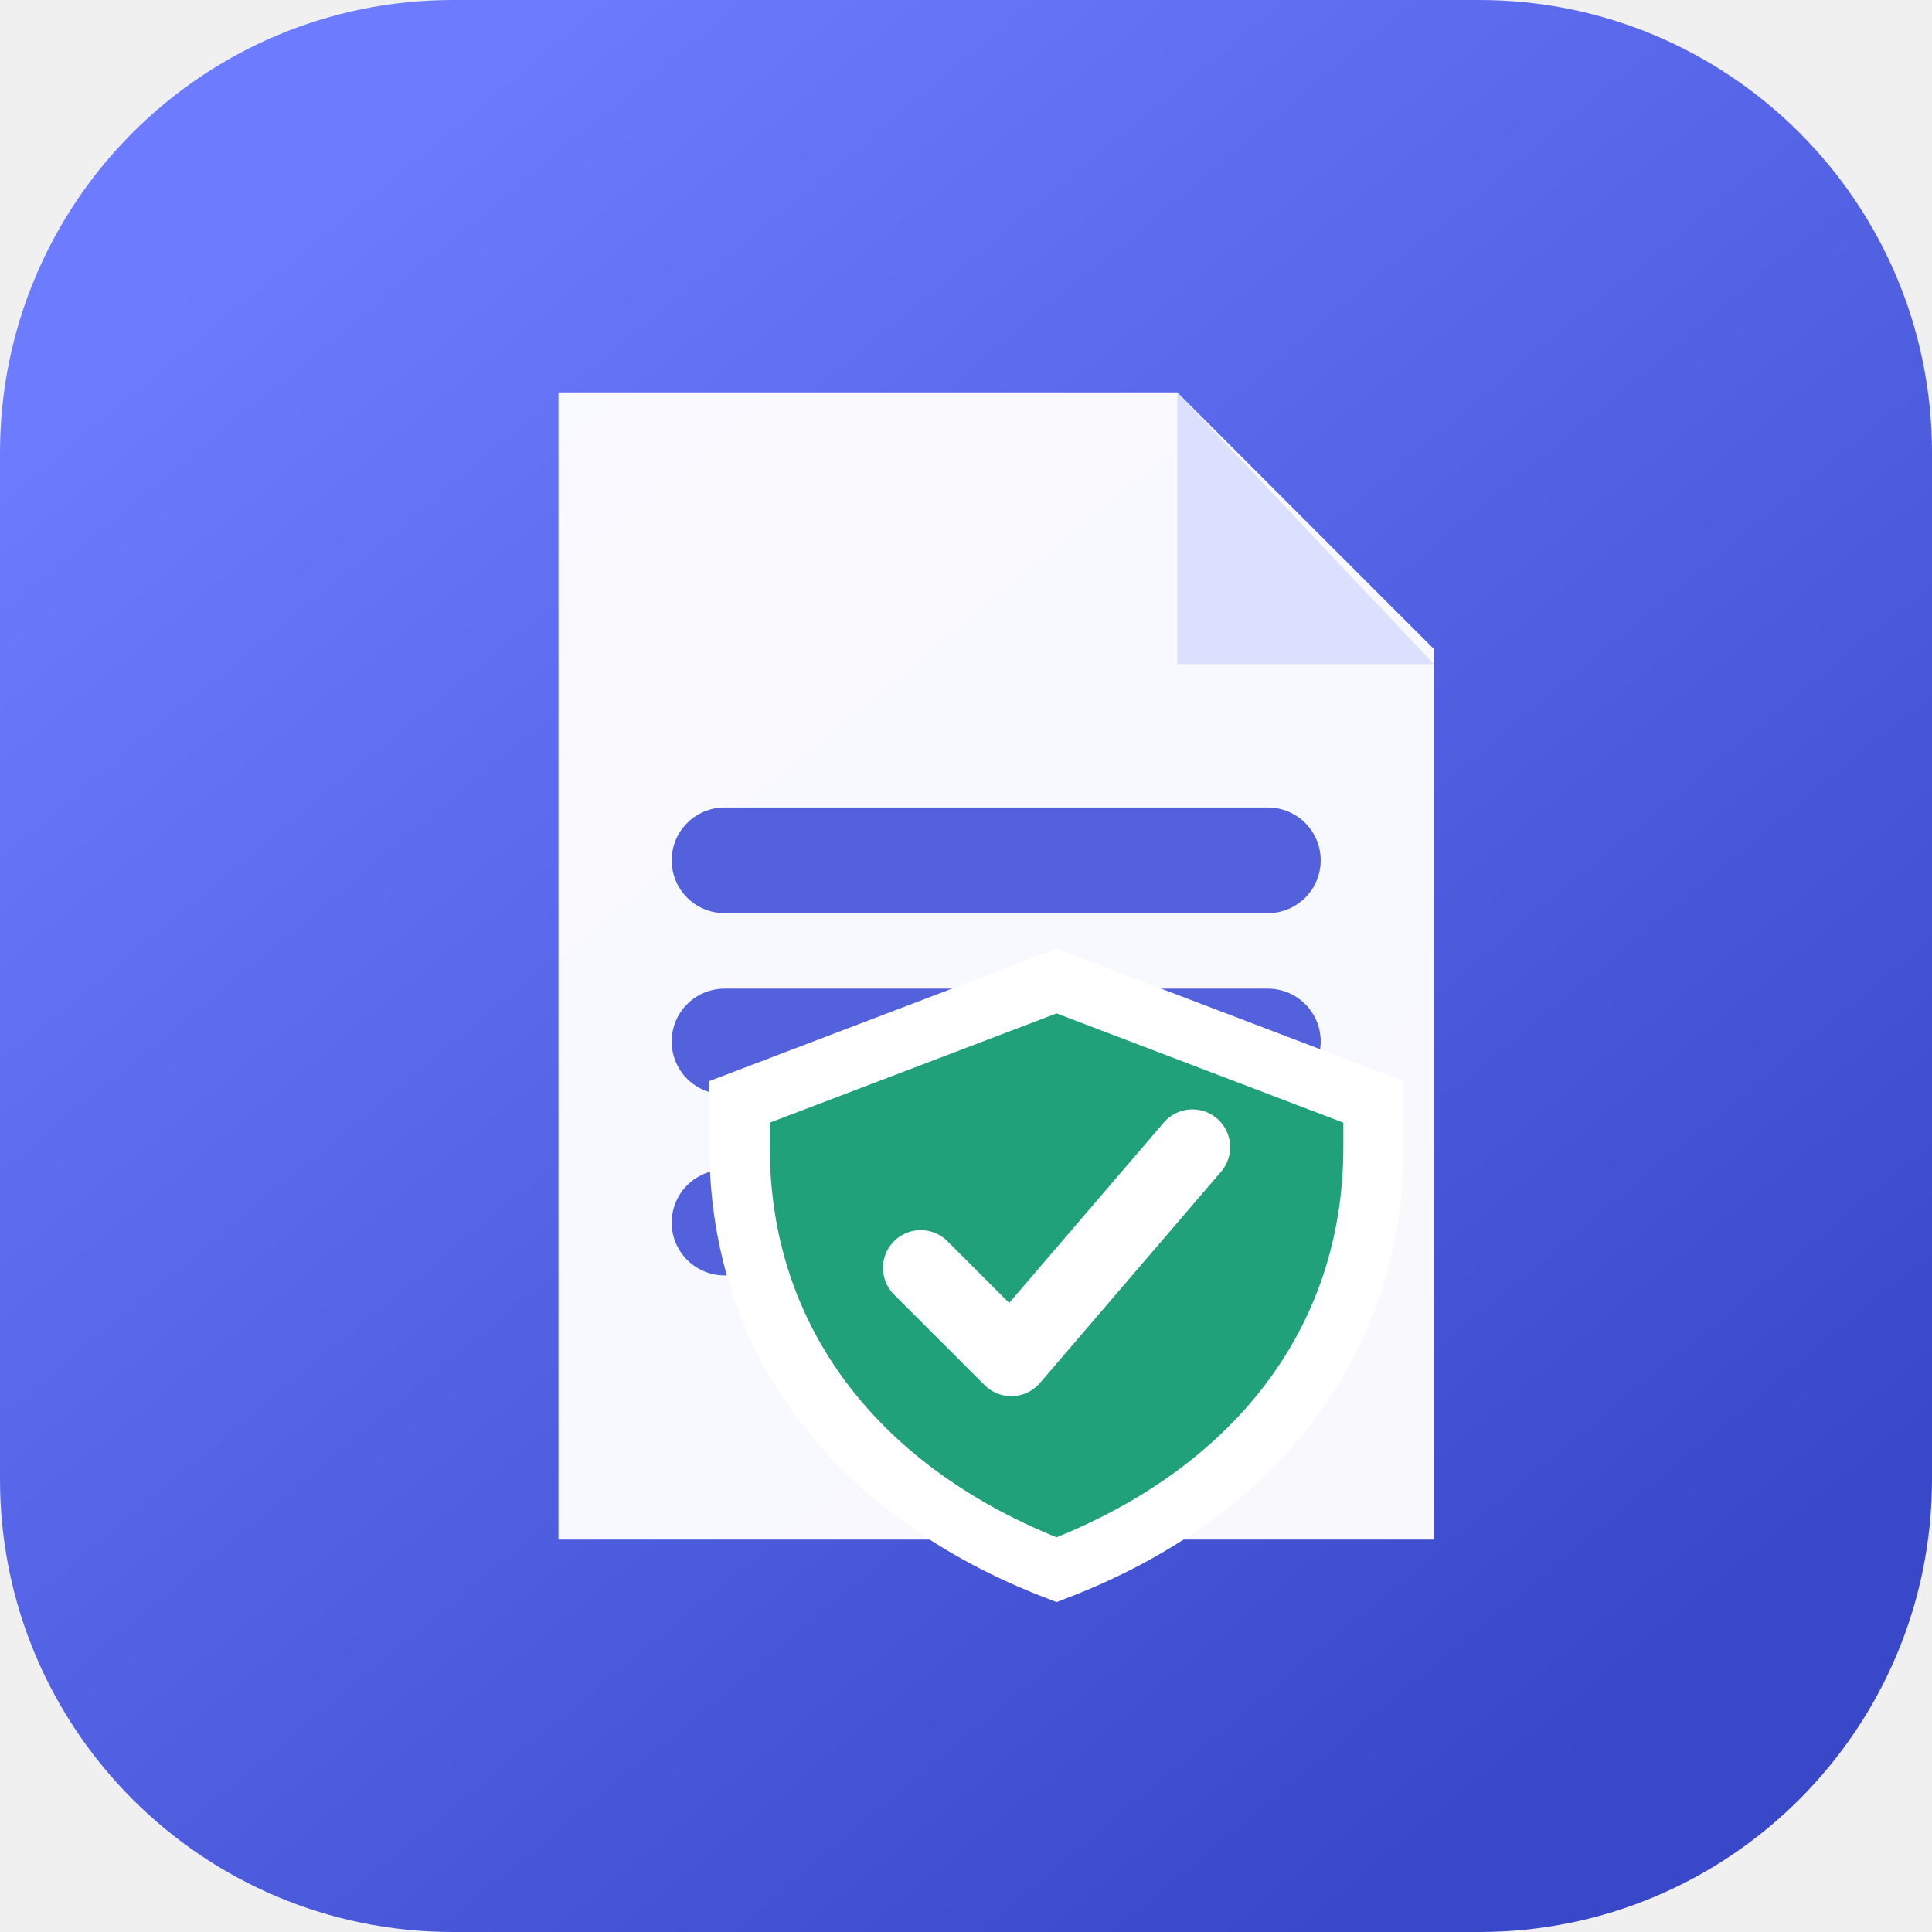
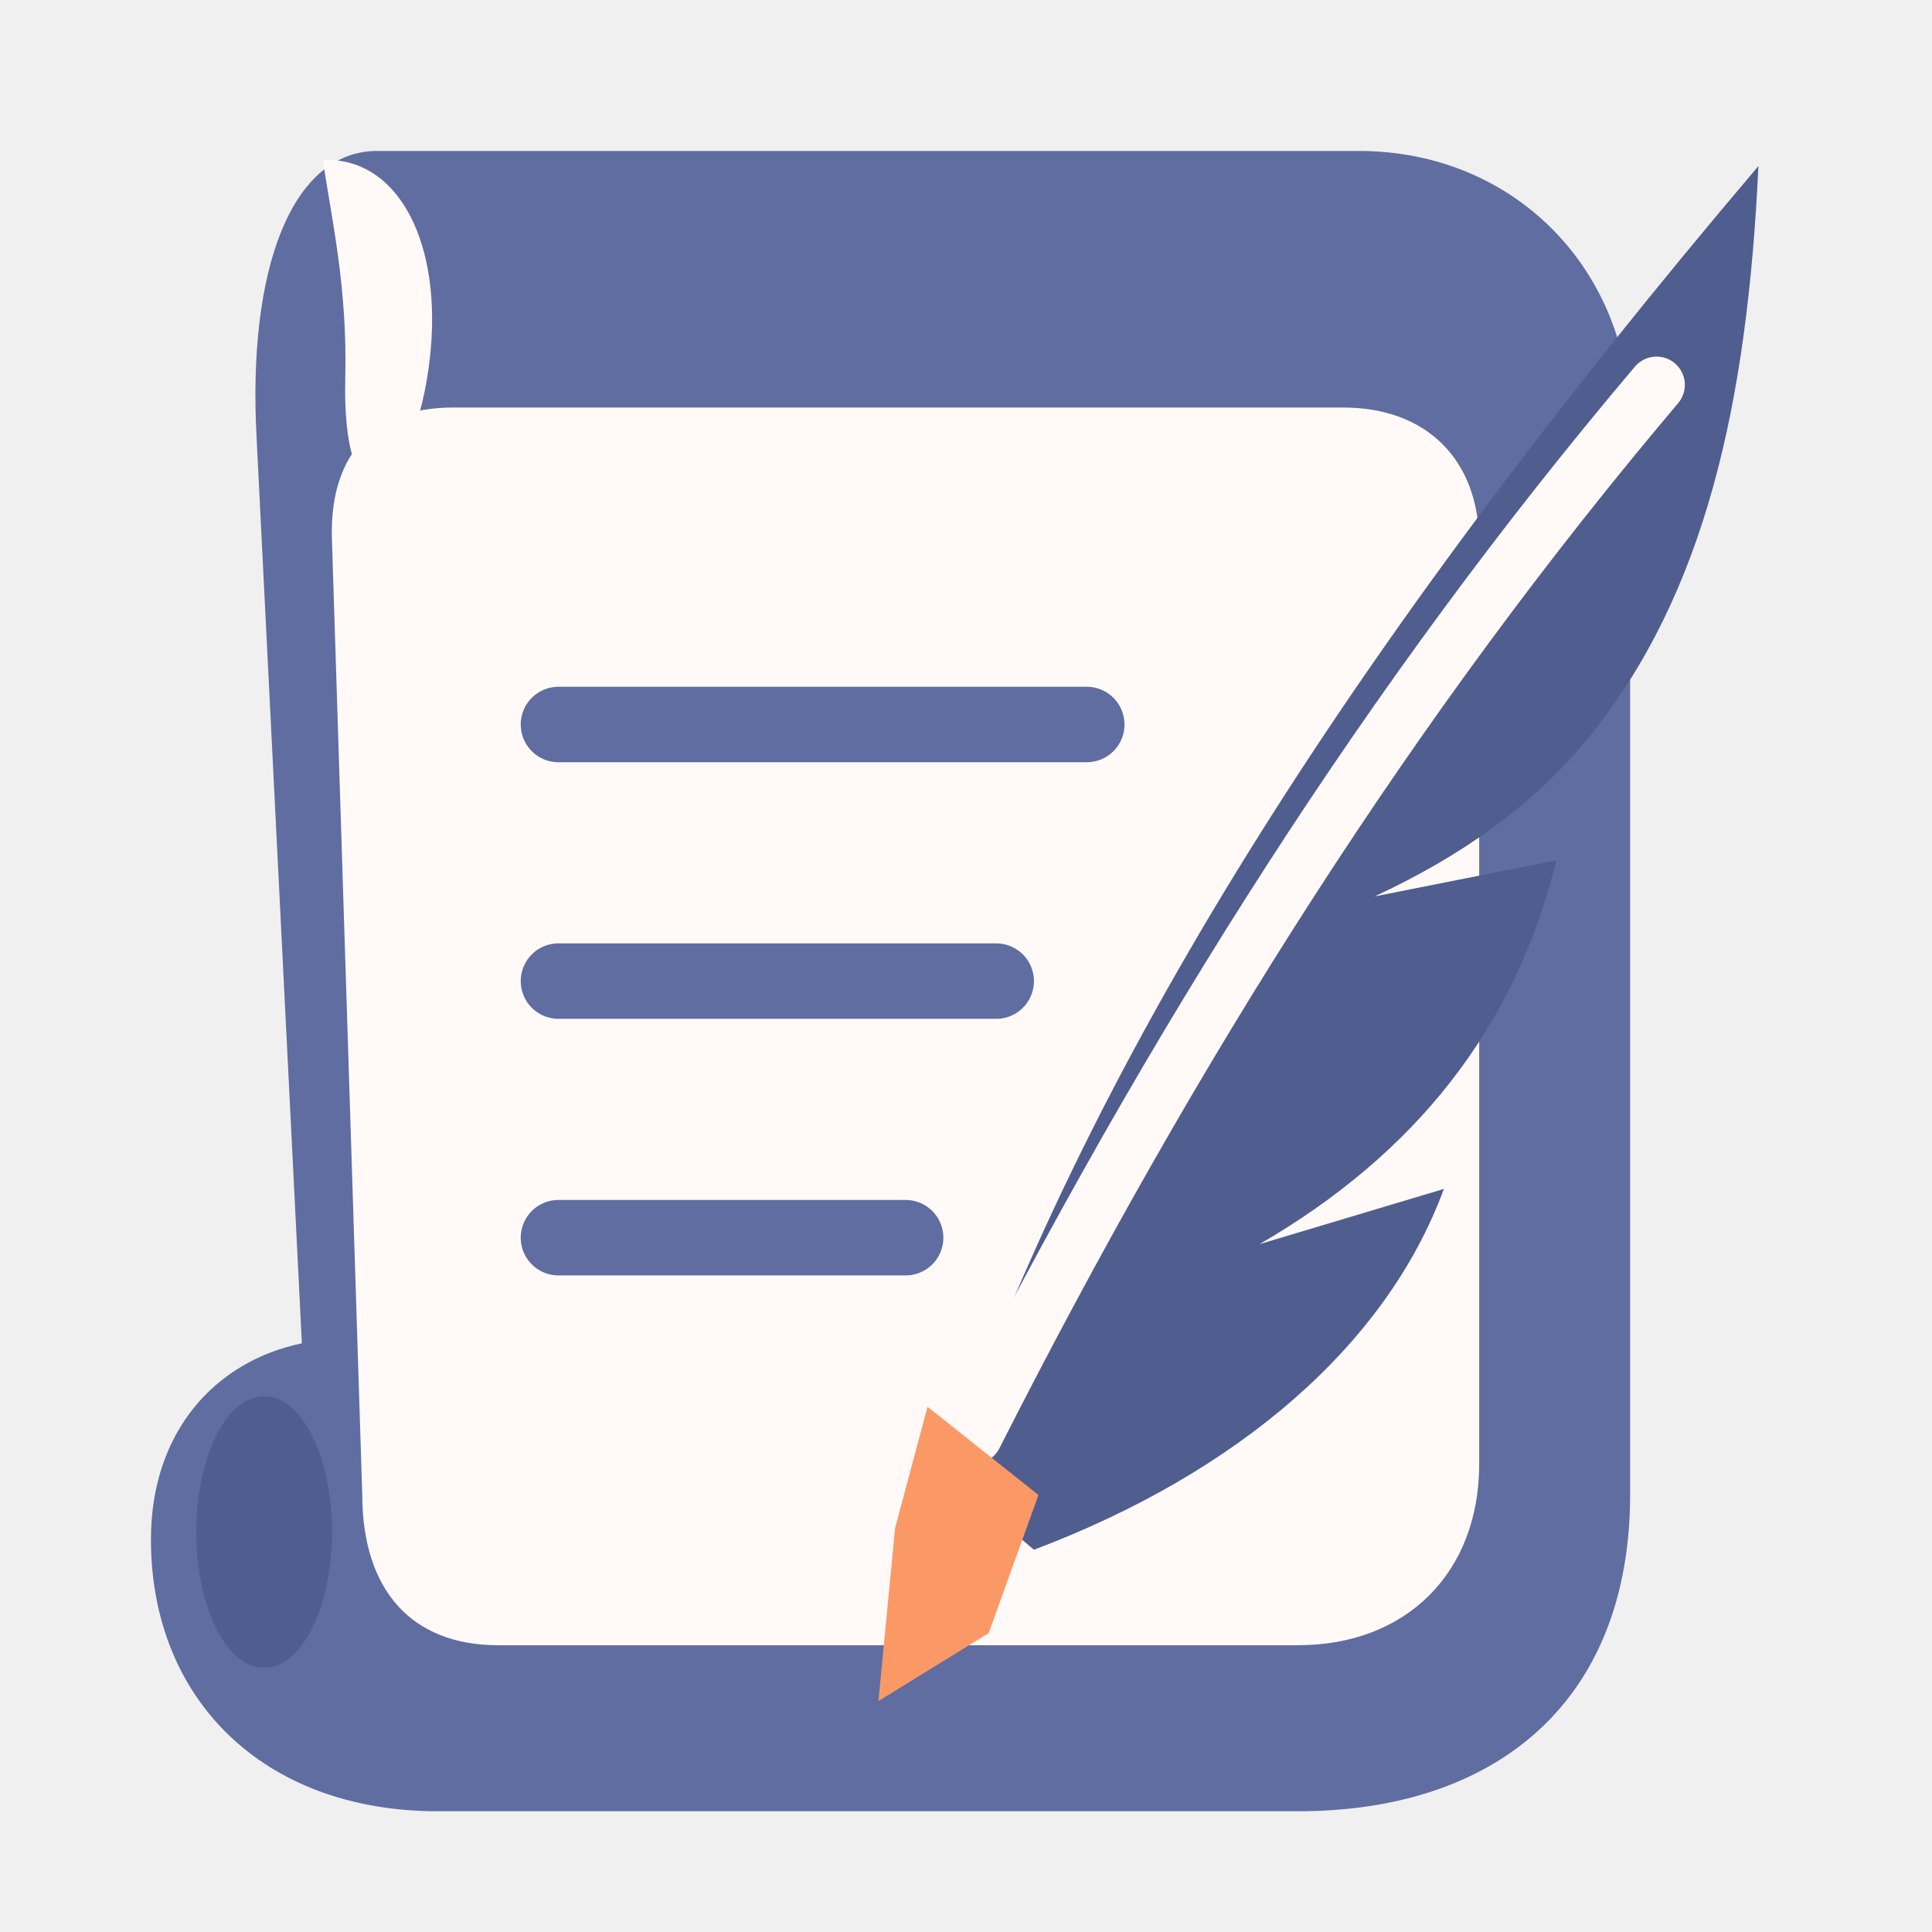
- <svg xmlns="http://www.w3.org/2000/svg" viewBox="0 0 128 128">
-   <defs>
-     <linearGradient id="g" x1="20" y1="12" x2="106" y2="116" gradientUnits="userSpaceOnUse">
-       <stop stop-color="#6D7CFF" />
-       <stop offset="1" stop-color="#3948C8" />
-     </linearGradient>
-   </defs>
-   <rect width="128" height="128" rx="30" fill="url(#g)" />
-   <path d="M37 26h41l17 17v59H37z" fill="#fff" opacity=".96" />
-   <path d="M78 26v18h17" fill="#DCE0FF" />
-   <path d="M48 57h36M48 69h36M48 81h23" stroke="#5361DD" stroke-width="7" stroke-linecap="round" />
-   <path d="M91 76c0 13-8 23-21 28-13-5-21-15-21-28v-3l21-8 21 8z" fill="#21A179" stroke="#fff" stroke-width="4" />
-   <path d="m61 84 6 6 12-14" fill="none" stroke="#fff" stroke-width="5" stroke-linecap="round" stroke-linejoin="round" />
+ <svg xmlns="http://www.w3.org/2000/svg" viewBox="0 0 128 128" fill="none">
+   <path d="M25 10H90C100.493 10 108 18.059 108 28V99C108 112.807 99.046 120 86 120H29C17.402 120 10 112.529 10 102C10 94.82 14.301 90.174 20 89L17 29C16.392 17.796 19.335 10 25 10Z" fill="#606DA1" />
+   <path d="M30 27H89C94.523 27 98 30.477 98 36V97C98 104.18 93.18 109 86 109H33C27.231 109 24 105.309 24 99L22 36C21.735 30.434 24.444 27 30 27Z" fill="#FFFAF7" />
+   <path d="M21.394 10.605C26.172 10.379 29.135 15.655 28.557 22.916C28.219 27.167 26.852 31.001 25.301 31.708C23.574 32.496 22.763 29.549 22.875 25.005C23.023 18.99 21.95 14.45 21.394 10.605Z" fill="#FFFAF7" />
+   <ellipse cx="17.5" cy="101.5" rx="4.5" ry="9" fill="#505D8F" />
+   <path d="M37 48H72" stroke="#606DA1" stroke-width="5" stroke-linecap="round" />
+   <path d="M37 65H66" stroke="#606DA1" stroke-width="5" stroke-linecap="round" />
+   <path d="M37 82H60" stroke="#606DA1" stroke-width="5" stroke-linecap="round" />
+   <path d="M116.5 11C115.764 26.705 112.98 39.344 105.266 48.846C101.616 53.343 96.786 56.736 91.07 59.39L103.112 56.999C100.364 68.195 93.717 76.466 83.454 82.425L95.659 78.77C91.834 89.191 81.899 97.623 68.499 102.675L62.676 97.721C71.865 70.842 89.11 43.281 116.5 11Z" fill="#505D8F" />
+   <path d="M109.75 25.5C92.238 46.193 77.688 69.171 64.543 95.101" stroke="#FFFAF7" stroke-width="3.75" stroke-linecap="round" />
+   <path d="M61.45 93.2L68.8 99.05L65.5 108.2L58.2 112.7L59.3 101.25Z" fill="#FB9966" />
</svg>
